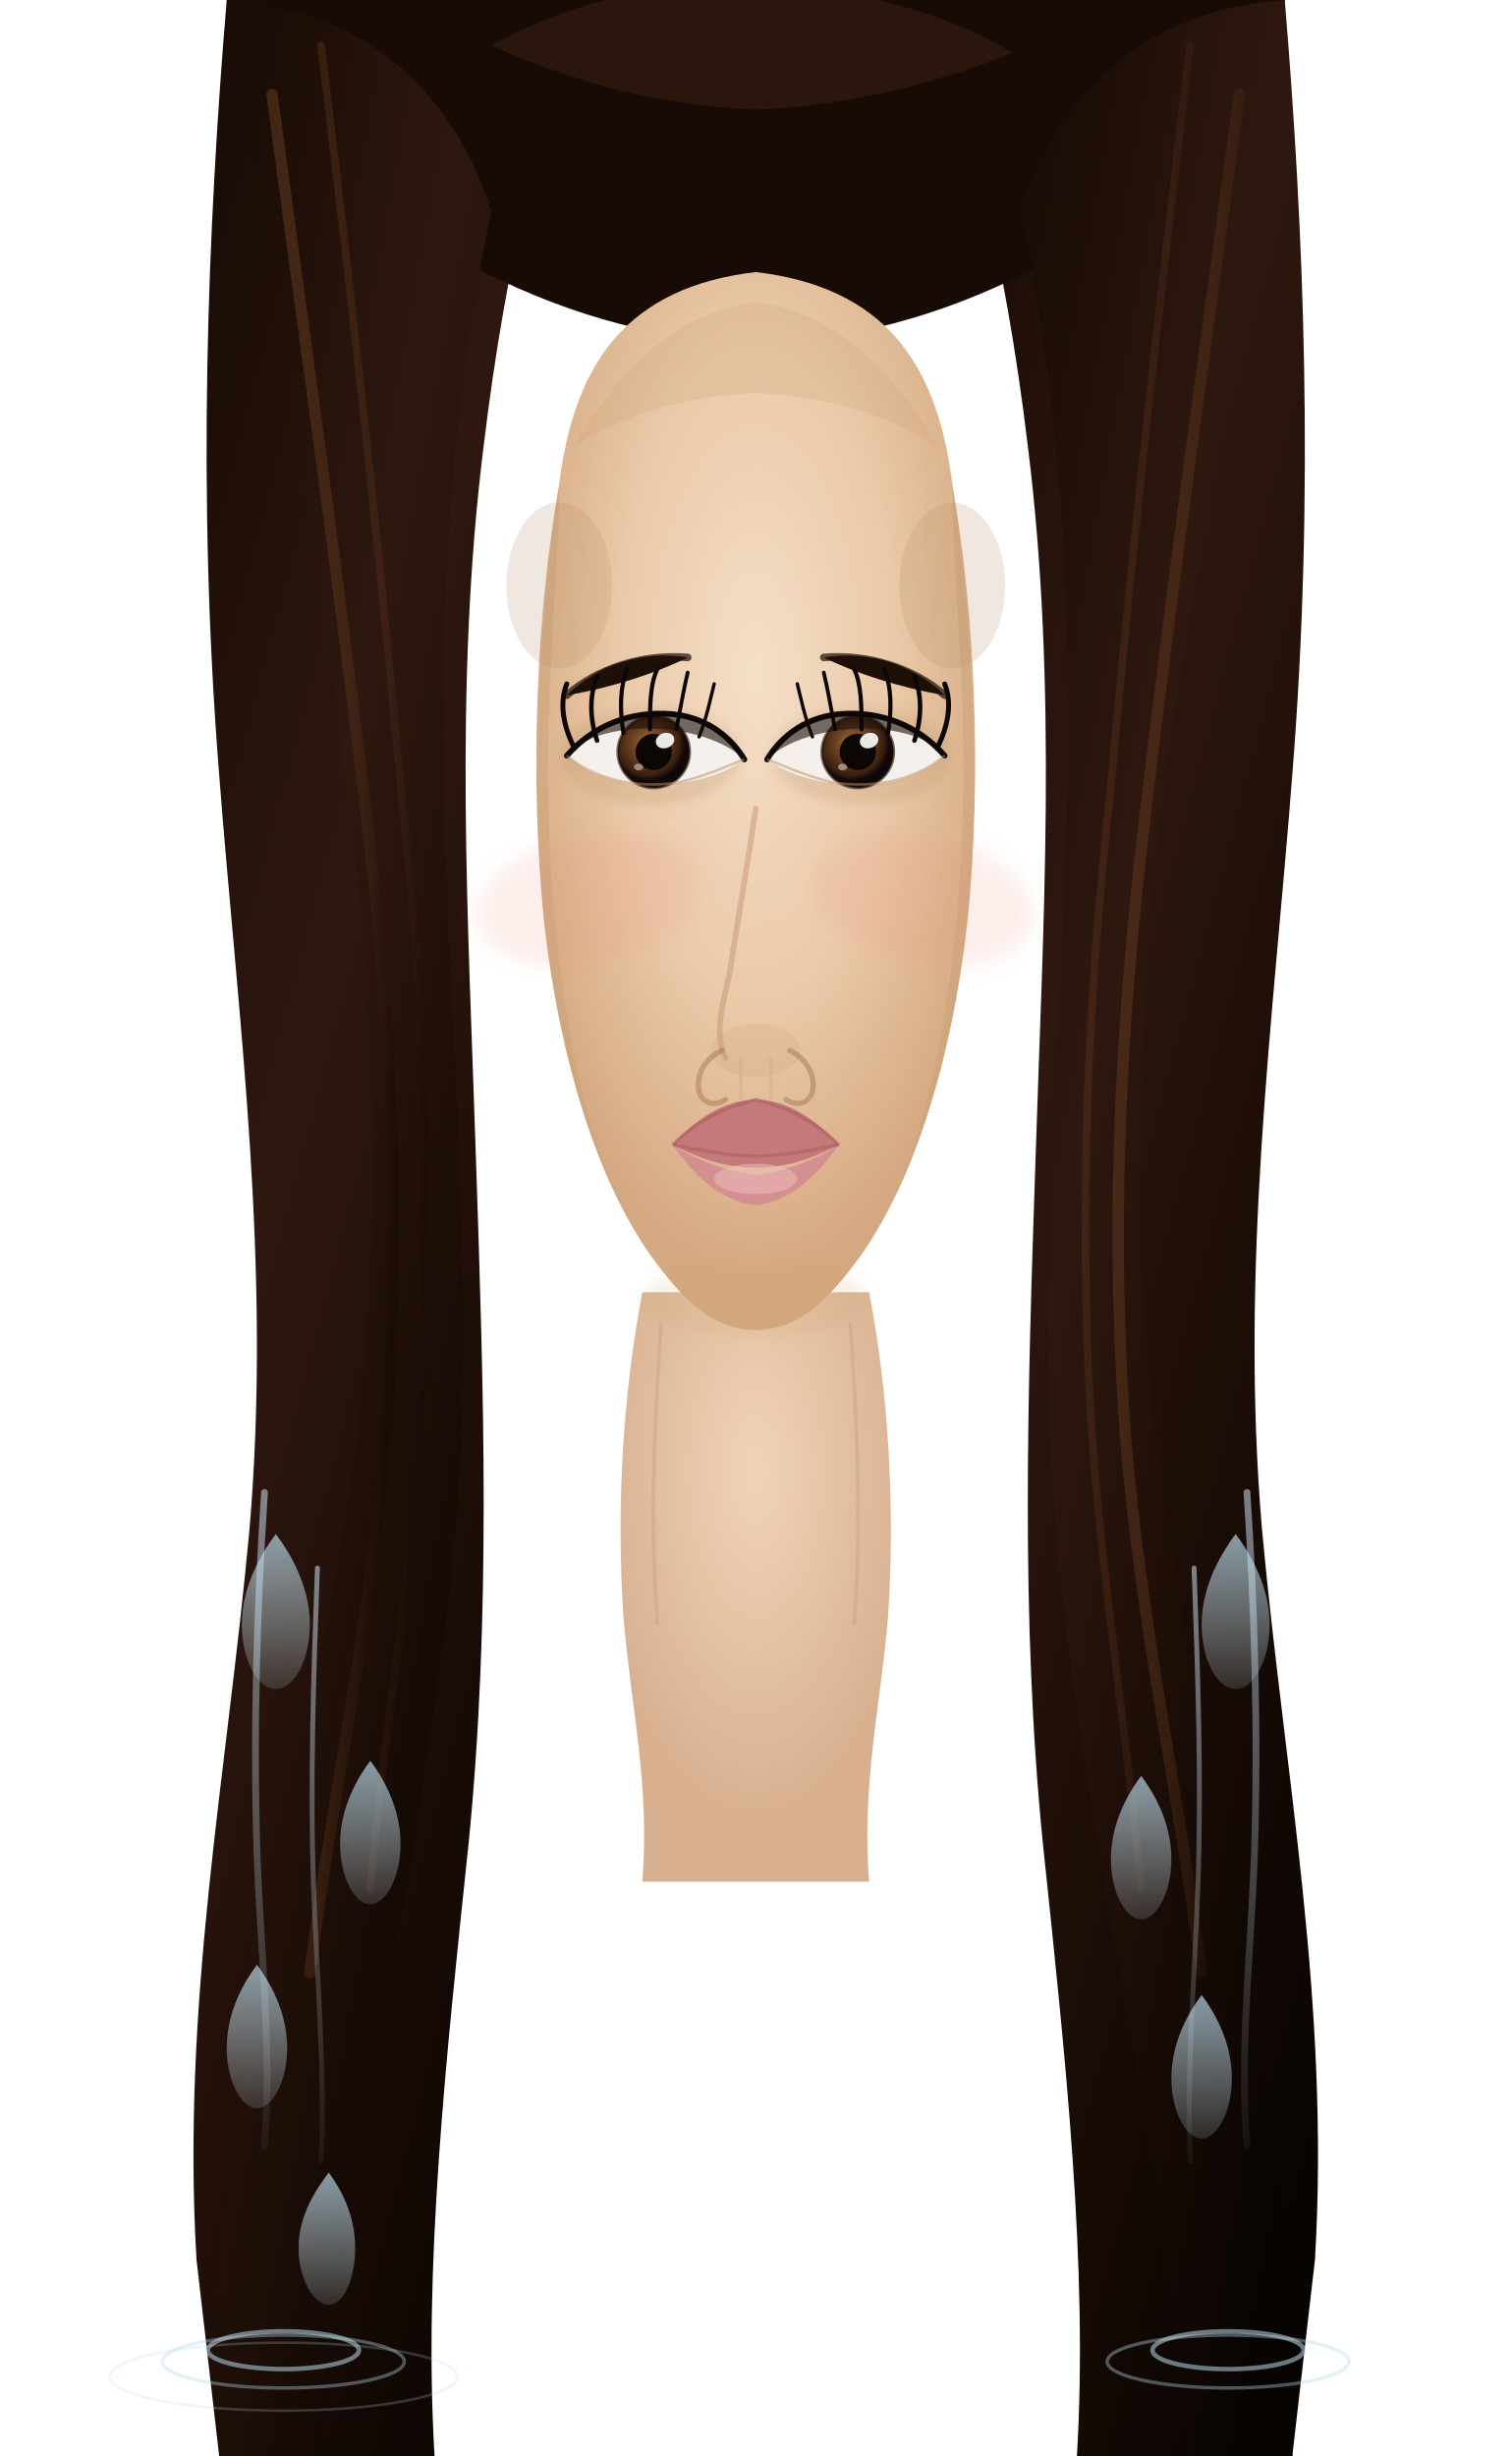
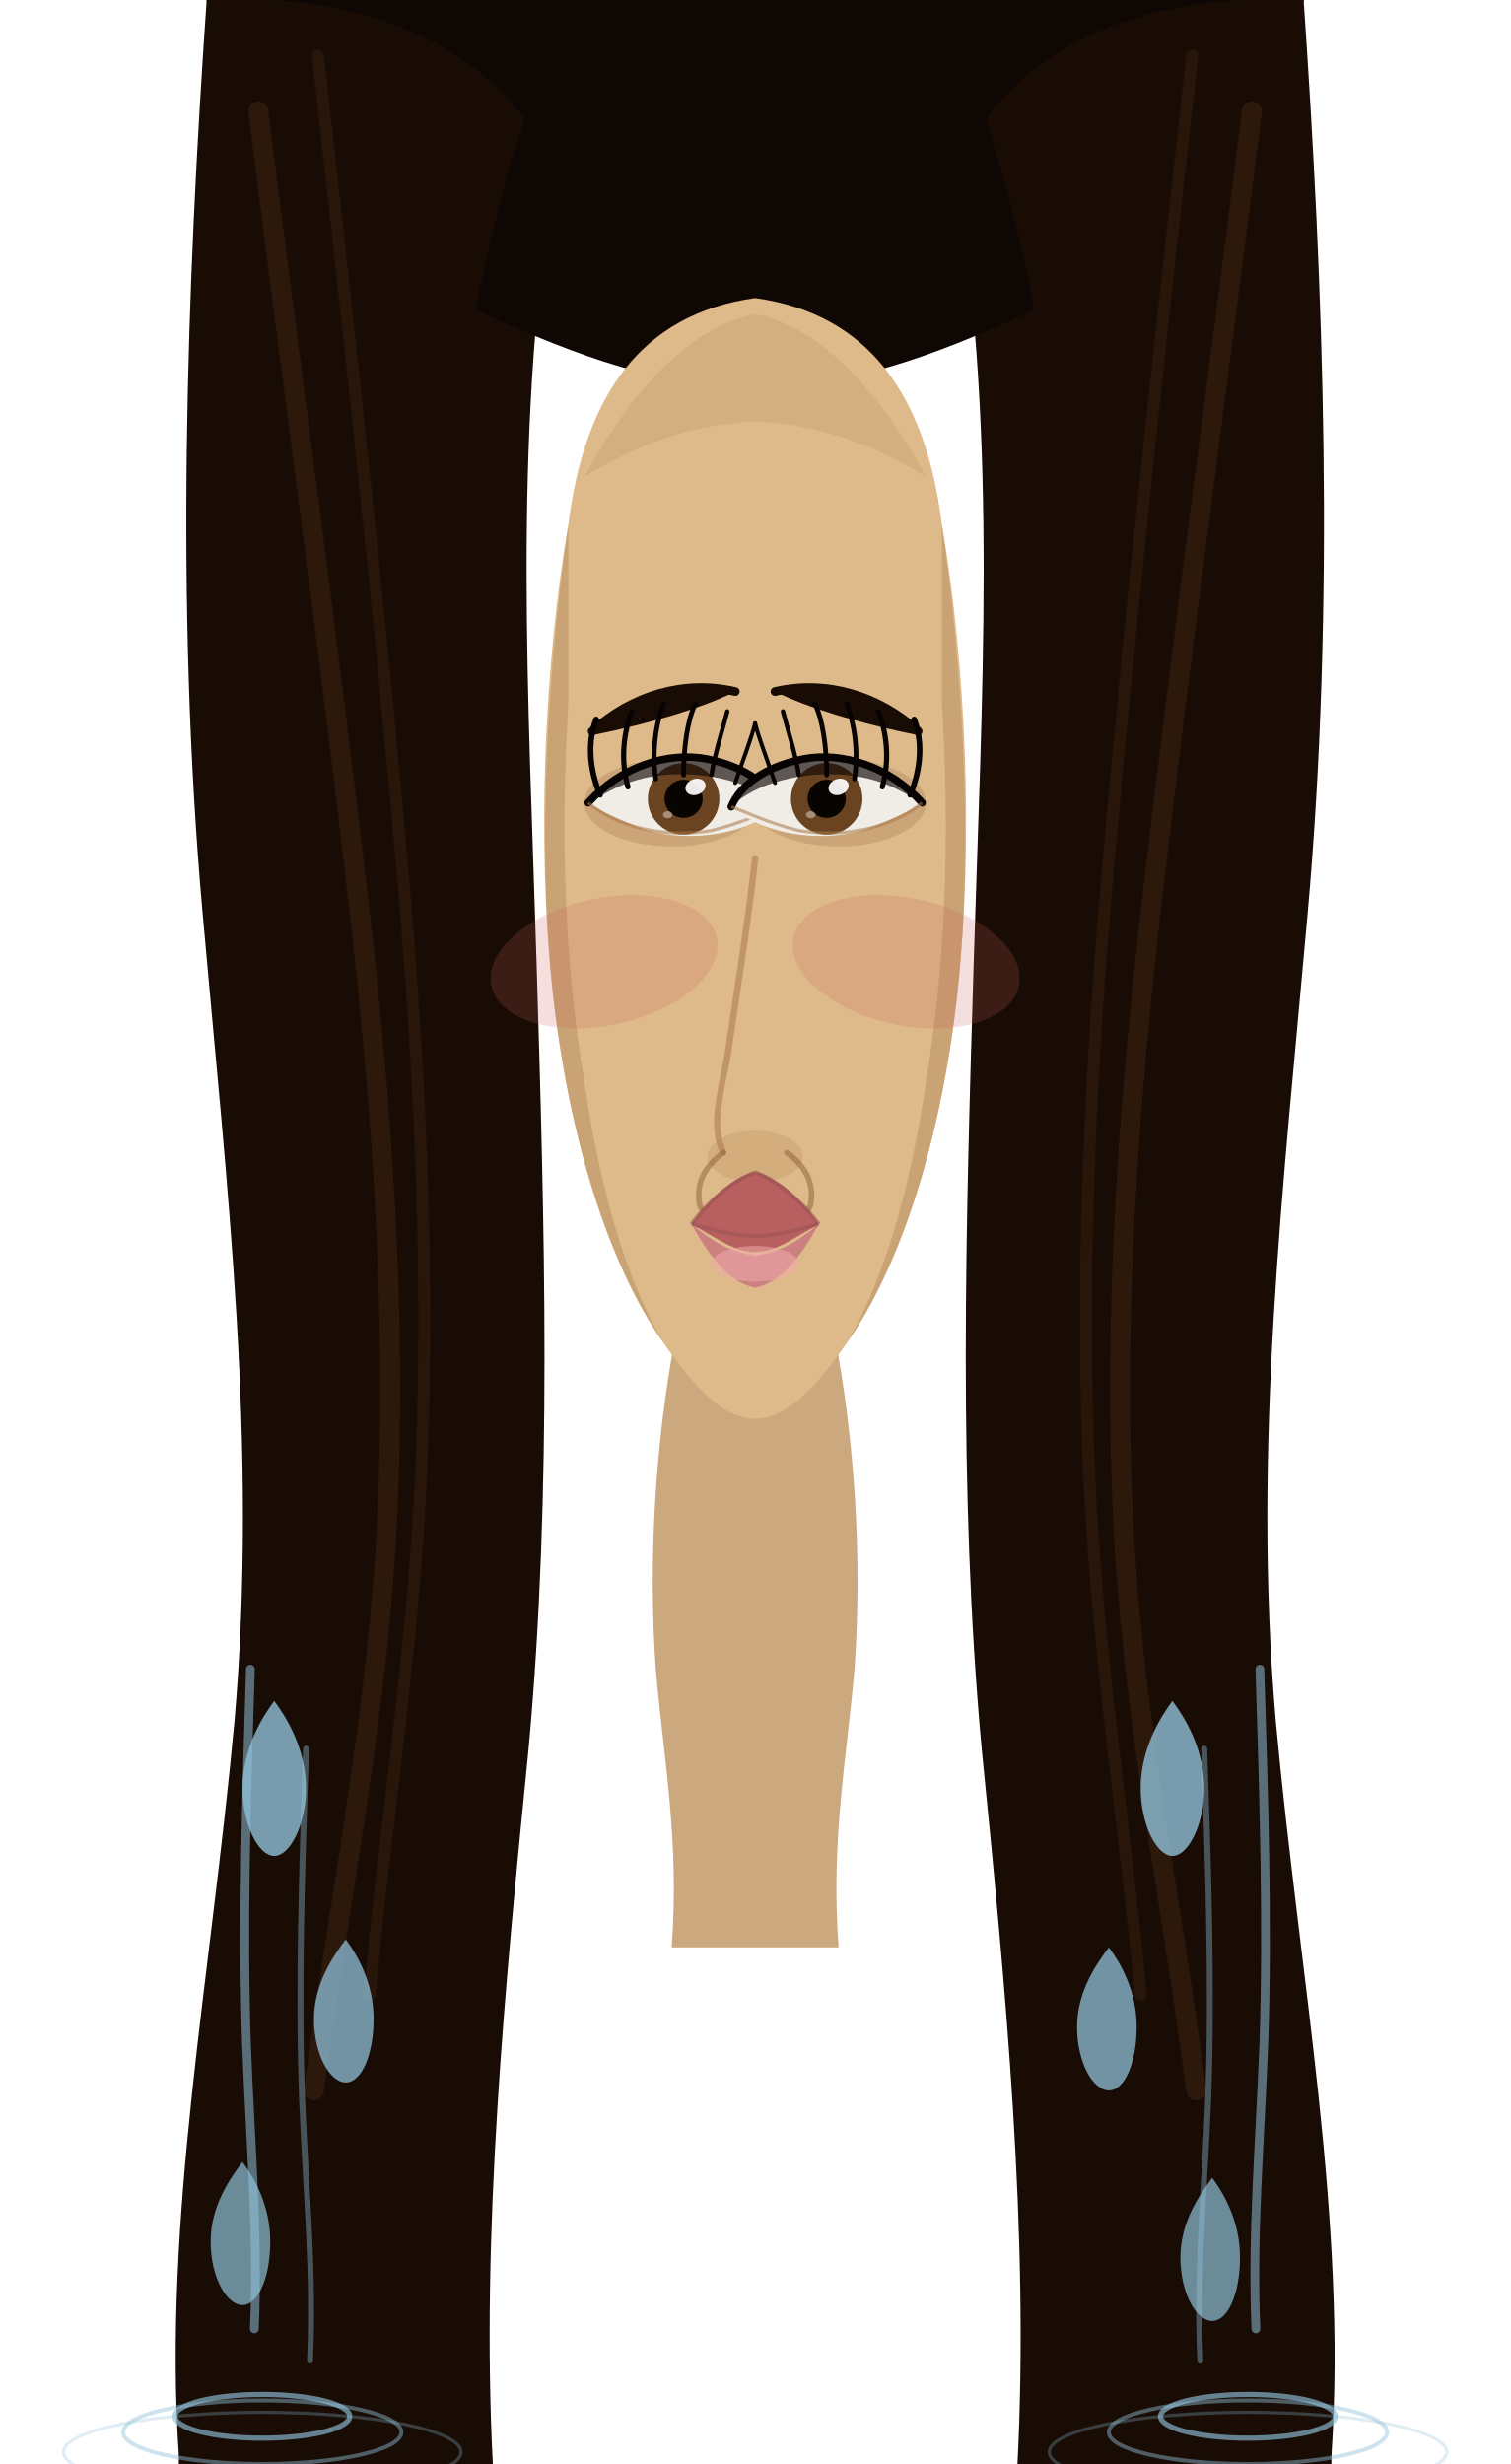
- <svg xmlns="http://www.w3.org/2000/svg" viewBox="0 0 400 650">
-   <defs>
-     <radialGradient id="skin" cx="50%" cy="38%" r="58%">
-       <stop offset="0%" stop-color="#f5dfc8" />
-       <stop offset="55%" stop-color="#eac9a8" />
-       <stop offset="100%" stop-color="#d4a880" />
-     </radialGradient>
-     <radialGradient id="skinNeck" cx="50%" cy="30%" r="60%">
-       <stop offset="0%" stop-color="#f0d4b8" />
-       <stop offset="100%" stop-color="#d8b090" />
-     </radialGradient>
-     <linearGradient id="hairMain" x1="20%" y1="0%" x2="80%" y2="100%">
-       <stop offset="0%" stop-color="#1a0c06" />
-       <stop offset="35%" stop-color="#2e1810" />
-       <stop offset="70%" stop-color="#1a0c06" />
-       <stop offset="100%" stop-color="#080402" />
-     </linearGradient>
-     <linearGradient id="hairSheen" x1="0%" y1="0%" x2="100%" y2="60%">
-       <stop offset="0%" stop-color="#4a2c18" stop-opacity="0.8" />
-       <stop offset="40%" stop-color="#6b3e22" stop-opacity="0.4" />
-       <stop offset="100%" stop-color="#1a0c06" stop-opacity="0.9" />
-     </linearGradient>
-     <radialGradient id="irisGrad" cx="42%" cy="38%" r="52%">
-       <stop offset="0%" stop-color="#a07040" />
-       <stop offset="45%" stop-color="#6b4020" />
-       <stop offset="85%" stop-color="#3a2010" />
-       <stop offset="100%" stop-color="#100808" />
-     </radialGradient>
-     <linearGradient id="waterDrop" x1="0%" y1="0%" x2="0%" y2="100%">
-       <stop offset="0%" stop-color="#b8d8e8" stop-opacity="0.7" />
-       <stop offset="100%" stop-color="#d8eef8" stop-opacity="0.15" />
-     </linearGradient>
-     <linearGradient id="waterFlow" x1="0%" y1="0%" x2="0%" y2="100%">
-       <stop offset="0%" stop-color="#c8e0f0" stop-opacity="0.55" />
-       <stop offset="100%" stop-color="#e0f0f8" stop-opacity="0.05" />
-     </linearGradient>
-     <filter id="softBlur">
-       <feGaussianBlur stdDeviation="1.2" />
-     </filter>
-     <filter id="verysoft">
-       <feGaussianBlur stdDeviation="2.5" />
-     </filter>
-   </defs>
-   <path d="M 60 0 C 55 60 52 130 58 205 C 63 270 72 335 66 405 C 60 470 48 530 52 598 L 58 650 L 115 650 C 112 600 118 545 124 488 C 130 428 128 368 126 308 C 124 245 120 182 128 118 C 134 68 144 28 155 5 C 128 -2 92 -2 60 0 Z" fill="url(#hairMain)" />
-   <path d="M 340 0 C 345 60 348 130 342 205 C 337 270 328 335 334 405 C 340 470 352 530 348 598 L 342 650 L 285 650 C 288 600 282 545 276 488 C 270 428 272 368 274 308 C 276 245 280 182 272 118 C 266 68 256 28 245 5 C 272 -2 308 -2 340 0 Z" fill="url(#hairMain)" />
-   <path d="M 60 0 C 95 -8 145 -14 200 -12 C 255 -10 305 -4 340 0 C 322 35 300 58 272 72 C 248 84 225 90 200 91 C 175 90 152 84 128 72 C 100 58 78 35 60 0 Z" fill="#180a04" />
-   <path d="M 130 12 C 152 0 175 -5 200 -4 C 225 -3 248 2 268 14 C 248 22 225 28 200 29 C 175 28 152 22 130 12 Z" fill="#3a2015" fill-opacity="0.55" />
-   <path d="M 170 342 C 165 368 163 398 165 428 C 167 452 172 472 170 498 L 230 498 C 228 472 233 452 235 428 C 237 398 235 368 230 342 Z" fill="url(#skinNeck)" />
-   <path d="M 175 350 C 173 378 172 405 174 430" stroke="#c4a080" stroke-width="1" fill="none" stroke-opacity="0.4" />
-   <path d="M 225 350 C 227 378 228 405 226 430" stroke="#c4a080" stroke-width="1" fill="none" stroke-opacity="0.4" />
-   <path d="M 148 128 C 152 96 166 76 200 72 C 234 76 248 96 252 128 C 258 162 260 205 256 244 C 252 280 242 312 228 332 C 218 346 210 352 200 352 C 190 352 182 346 172 332 C 158 312 148 280 144 244 C 140 205 142 162 148 128 Z" fill="url(#skin)" />
-   <path d="M 148 128 C 143 162 140 205 144 244 C 148 280 158 312 172 332 C 162 318 154 296 150 268 C 145 238 144 205 146 172 C 147 155 148 140 148 128 Z" fill="#c8a078" fill-opacity="0.45" />
-   <path d="M 252 128 C 257 162 260 205 256 244 C 252 280 242 312 228 332 C 238 318 246 296 250 268 C 255 238 256 205 254 172 C 253 155 252 140 252 128 Z" fill="#c8a078" fill-opacity="0.45" />
-   <path d="M 152 118 C 165 95 182 82 200 80 C 218 82 235 95 248 118 C 235 110 220 105 200 104 C 180 105 165 110 152 118 Z" fill="#c8a078" fill-opacity="0.22" />
-   <ellipse cx="148" cy="155" rx="14" ry="22" fill="#b89068" fill-opacity="0.2" />
-   <ellipse cx="252" cy="155" rx="14" ry="22" fill="#b89068" fill-opacity="0.2" />
-   <path d="M 150 184 C 158 176 170 172 182 174 C 174 178 162 182 150 184 Z" fill="#1e1008" />
-   <path d="M 150 184 C 158 177 170 173 182 174" stroke="#1e1008" stroke-width="2" stroke-linecap="round" fill="none" stroke-opacity="0.7" />
-   <path d="M 250 184 C 242 176 230 172 218 174 C 226 178 238 182 250 184 Z" fill="#1e1008" />
-   <path d="M 250 184 C 242 177 230 173 218 174" stroke="#1e1008" stroke-width="2" stroke-linecap="round" fill="none" stroke-opacity="0.7" />
-   <ellipse cx="172" cy="200" rx="24" ry="13" fill="#b89068" fill-opacity="0.22" filter="url(#softBlur)" />
-   <path d="M 150 200 C 157 191 167 188 178 189 C 189 191 195 196 197 201 C 189 207 175 209 164 207 C 156 205 152 202 150 200 Z" fill="#f5f0eb" />
-   <circle cx="173" cy="199" r="9.5" fill="url(#irisGrad)" />
-   <circle cx="173" cy="199" r="9.5" fill="none" stroke="#200e06" stroke-width="0.8" stroke-opacity="0.6" />
-   <circle cx="173" cy="199" r="4.8" fill="#0c0604" />
-   <ellipse cx="176" cy="196" rx="2.5" ry="2" fill="rgba(255,255,255,0.9)" transform="rotate(-20 176 196)" />
-   <ellipse cx="169" cy="203" rx="1.2" ry="0.9" fill="rgba(255,255,255,0.45)" />
-   <path d="M 150 200 C 157 191 167 188 178 189 C 189 191 195 196 197 201 C 191 195 178 192 167 193 C 157 194 153 197 150 200 Z" fill="#1e1008" fill-opacity="0.6" />
-   <path d="M 150 200 C 157 192 167 188 178 189 C 188 190 194 196 197 201" stroke="#0c0604" stroke-width="1.5" stroke-linecap="round" fill="none" />
-   <path d="M 150 200 C 157 206 168 209 180 207 C 188 205 194 202 197 201" stroke="#b89068" stroke-width="0.7" fill="none" stroke-opacity="0.5" />
-   <path d="M 152 198 C 149 192 148 186 150 181" stroke="#0c0604" stroke-width="1.3" stroke-linecap="round" fill="none" />
-   <path d="M 158 196 C 156 190 156 184 158 179" stroke="#0c0604" stroke-width="1.2" stroke-linecap="round" fill="none" />
-   <path d="M 165 194 C 164 188 164 182 166 177" stroke="#0c0604" stroke-width="1.1" stroke-linecap="round" fill="none" />
-   <path d="M 172 193 C 172 187 172 181 174 177" stroke="#0c0604" stroke-width="1.1" stroke-linecap="round" fill="none" />
-   <path d="M 179 193 C 180 188 181 182 182 178" stroke="#0c0604" stroke-width="1" stroke-linecap="round" fill="none" />
-   <path d="M 185 195 C 187 190 188 185 189 181" stroke="#0c0604" stroke-width="0.9" stroke-linecap="round" fill="none" />
-   <ellipse cx="228" cy="200" rx="24" ry="13" fill="#b89068" fill-opacity="0.22" filter="url(#softBlur)" />
-   <path d="M 250 200 C 243 191 233 188 222 189 C 211 191 205 196 203 201 C 211 207 225 209 236 207 C 244 205 248 202 250 200 Z" fill="#f5f0eb" />
-   <circle cx="227" cy="199" r="9.5" fill="url(#irisGrad)" />
-   <circle cx="227" cy="199" r="9.5" fill="none" stroke="#200e06" stroke-width="0.8" stroke-opacity="0.6" />
-   <circle cx="227" cy="199" r="4.8" fill="#0c0604" />
-   <ellipse cx="230" cy="196" rx="2.5" ry="2" fill="rgba(255,255,255,0.9)" transform="rotate(-20 230 196)" />
-   <ellipse cx="223" cy="203" rx="1.2" ry="0.9" fill="rgba(255,255,255,0.45)" />
-   <path d="M 250 200 C 243 191 233 188 222 189 C 211 191 205 196 203 201 C 209 195 222 192 233 193 C 243 194 247 197 250 200 Z" fill="#1e1008" fill-opacity="0.6" />
-   <path d="M 250 200 C 243 192 233 188 222 189 C 212 190 206 196 203 201" stroke="#0c0604" stroke-width="1.5" stroke-linecap="round" fill="none" />
-   <path d="M 250 200 C 243 206 232 209 220 207 C 212 205 206 202 203 201" stroke="#b89068" stroke-width="0.7" fill="none" stroke-opacity="0.5" />
-   <path d="M 248 198 C 251 192 252 186 250 181" stroke="#0c0604" stroke-width="1.3" stroke-linecap="round" fill="none" />
-   <path d="M 242 196 C 244 190 244 184 242 179" stroke="#0c0604" stroke-width="1.2" stroke-linecap="round" fill="none" />
-   <path d="M 235 194 C 236 188 236 182 234 177" stroke="#0c0604" stroke-width="1.1" stroke-linecap="round" fill="none" />
-   <path d="M 228 193 C 228 187 228 181 226 177" stroke="#0c0604" stroke-width="1.1" stroke-linecap="round" fill="none" />
-   <path d="M 221 193 C 220 188 219 182 218 178" stroke="#0c0604" stroke-width="1" stroke-linecap="round" fill="none" />
-   <path d="M 215 195 C 213 190 212 185 211 181" stroke="#0c0604" stroke-width="0.9" stroke-linecap="round" fill="none" />
-   <path d="M 200 214 C 198 228 195 245 193 258 C 191 267 189 274 192 280" stroke="#c0906a" stroke-width="1.5" fill="none" stroke-opacity="0.45" stroke-linecap="round" />
-   <ellipse cx="200" cy="278" rx="12" ry="7" fill="#c8a070" fill-opacity="0.18" />
-   <path d="M 191 278 C 187 280 184 284 185 289 C 186 292 189 293 192 291" stroke="#9a6840" stroke-width="1.4" fill="none" stroke-opacity="0.4" stroke-linecap="round" />
-   <path d="M 209 278 C 213 280 216 284 215 289 C 214 292 211 293 208 291" stroke="#9a6840" stroke-width="1.4" fill="none" stroke-opacity="0.4" stroke-linecap="round" />
-   <ellipse cx="156" cy="238" rx="30" ry="17" fill="#e89080" fill-opacity="0.16" transform="rotate(-12 156 238)" filter="url(#verysoft)" />
-   <ellipse cx="244" cy="238" rx="30" ry="17" fill="#e89080" fill-opacity="0.16" transform="rotate(12 244 238)" filter="url(#verysoft)" />
-   <path d="M 178 303 C 186 294 194 291 200 291 C 206 291 214 294 222 303 C 214 307 208 309 200 309 C 192 309 186 307 178 303 Z" fill="#c47a7a" />
-   <path d="M 178 303 C 184 297 192 293 197 292 L 200 291 L 203 292 C 208 293 216 297 222 303" stroke="#a85858" stroke-width="0.9" fill="none" stroke-opacity="0.5" />
-   <path d="M 178 303 C 185 313 192 318 200 319 C 208 318 215 313 222 303 C 214 308 207 310 200 311 C 193 310 186 308 178 303 Z" fill="#d49090" />
-   <ellipse cx="200" cy="312" rx="11" ry="4" fill="#f0c0c0" fill-opacity="0.5" />
-   <path d="M 178 303 C 188 305 195 306 200 306 C 205 306 212 305 222 303" stroke="#a85858" stroke-width="0.9" fill="none" stroke-opacity="0.45" />
-   <path d="M 196 291 L 196 280" stroke="#c8a070" stroke-width="0.9" stroke-opacity="0.3" fill="none" />
-   <path d="M 204 291 L 204 280" stroke="#c8a070" stroke-width="0.9" stroke-opacity="0.3" fill="none" />
-   <ellipse cx="200" cy="344" rx="30" ry="10" fill="#c8a070" fill-opacity="0.14" filter="url(#softBlur)" />
-   <path d="M 60 0 C 68 55 78 118 88 182 C 96 235 100 285 98 336 C 96 382 88 422 80 468 C 72 512 62 556 58 605 L 58 650 L 86 650 C 88 608 96 565 104 520 C 112 472 120 428 122 382 C 124 332 120 280 118 228 C 116 172 118 112 130 56 C 118 18 90 2 60 0 Z" fill="url(#hairMain)" />
-   <path d="M 340 0 C 332 55 322 118 312 182 C 304 235 300 285 302 336 C 304 382 312 422 320 468 C 328 512 338 556 342 605 L 342 650 L 314 650 C 312 608 304 565 296 520 C 288 472 280 428 278 382 C 276 332 280 280 282 228 C 284 172 282 112 270 56 C 282 18 310 2 340 0 Z" fill="url(#hairMain)" />
-   <path d="M 72 25 C 80 85 90 155 98 225 C 104 278 106 330 102 382 C 98 430 88 475 82 522" stroke="url(#hairSheen)" stroke-width="3" stroke-linecap="round" fill="none" />
-   <path d="M 85 12 C 92 70 100 140 106 208 C 112 262 114 312 112 362 C 110 410 102 455 98 500" stroke="url(#hairSheen)" stroke-width="2" stroke-linecap="round" fill="none" stroke-opacity="0.7" />
-   <path d="M 328 25 C 320 85 310 155 302 225 C 296 278 294 330 298 382 C 302 430 312 475 318 522" stroke="url(#hairSheen)" stroke-width="3" stroke-linecap="round" fill="none" />
-   <path d="M 315 12 C 308 70 300 140 294 208 C 288 262 286 312 288 362 C 290 410 298 455 302 500" stroke="url(#hairSheen)" stroke-width="2" stroke-linecap="round" fill="none" stroke-opacity="0.7" />
-   <path d="M 82 430 C 82 419 76 410 73 406 C 70 410 64 419 64 430 C 64 439 68 447 73 447 C 78 447 82 439 82 430 Z" fill="url(#waterDrop)" />
-   <path d="M 106 488 C 106 478 101 470 98 466 C 95 470 90 478 90 488 C 90 497 94 504 98 504 C 102 504 106 497 106 488 Z" fill="url(#waterDrop)" />
-   <path d="M 76 542 C 76 532 71 524 68 520 C 65 524 60 532 60 542 C 60 551 64 558 68 558 C 72 558 76 551 76 542 Z" fill="url(#waterDrop)" />
-   <path d="M 94 595 C 94 586 90 579 87 575 C 84 579 79 586 79 595 C 79 603 83 610 87 610 C 91 610 94 603 94 595 Z" fill="url(#waterDrop)" />
-   <path d="M 336 430 C 336 419 330 410 327 406 C 324 410 318 419 318 430 C 318 439 322 447 327 447 C 332 447 336 439 336 430 Z" fill="url(#waterDrop)" />
-   <path d="M 310 492 C 310 482 305 474 302 470 C 299 474 294 482 294 492 C 294 501 298 508 302 508 C 306 508 310 501 310 492 Z" fill="url(#waterDrop)" />
-   <path d="M 326 550 C 326 540 321 532 318 528 C 315 532 310 540 310 550 C 310 559 314 566 318 566 C 322 566 326 559 326 550 Z" fill="url(#waterDrop)" />
-   <path d="M 70 395 C 68 425 67 458 68 490 C 69 518 72 542 70 568" stroke="url(#waterFlow)" stroke-width="1.8" stroke-linecap="round" fill="none" />
-   <path d="M 84 415 C 83 443 82 472 83 500 C 84 526 86 548 85 572" stroke="url(#waterFlow)" stroke-width="1.3" stroke-linecap="round" fill="none" />
-   <path d="M 330 395 C 332 425 333 458 332 490 C 331 518 328 542 330 568" stroke="url(#waterFlow)" stroke-width="1.8" stroke-linecap="round" fill="none" />
-   <path d="M 316 415 C 317 443 318 472 317 500 C 316 526 314 548 315 572" stroke="url(#waterFlow)" stroke-width="1.3" stroke-linecap="round" fill="none" />
-   <ellipse cx="75" cy="622" rx="20" ry="5" stroke="#b8d8e8" stroke-width="1.2" fill="none" stroke-opacity="0.55" />
-   <ellipse cx="75" cy="625" rx="32" ry="7" stroke="#b8d8e8" stroke-width="0.9" fill="none" stroke-opacity="0.38" />
-   <ellipse cx="75" cy="629" rx="46" ry="9" stroke="#b8d8e8" stroke-width="0.7" fill="none" stroke-opacity="0.22" />
-   <ellipse cx="325" cy="622" rx="20" ry="5" stroke="#b8d8e8" stroke-width="1.2" fill="none" stroke-opacity="0.55" />
-   <ellipse cx="325" cy="625" rx="32" ry="7" stroke="#b8d8e8" stroke-width="0.9" fill="none" stroke-opacity="0.38" />
+ <svg xmlns="http://www.w3.org/2000/svg" viewBox="0 0 380 620">
+   <path d="M 52 0 C 47 72 44 152 51 230 C 57 298 65 364 59 433 C 53 498 41 558 45 618 L 52 620 L 124 620 C 121 562 127 500 133 440 C 139 375 137 308 135 242 C 133 176 129 110 139 48 C 124 14 88 -2 52 0 Z" fill="#180c05" />
+   <path d="M 328 0 C 333 72 336 152 329 230 C 323 298 315 364 321 433 C 327 498 339 558 335 618 L 328 620 L 256 620 C 259 562 253 500 247 440 C 241 375 243 308 245 242 C 247 176 251 110 241 48 C 256 14 292 -2 328 0 Z" fill="#180c05" />
+   <path d="M 52 0 C 88 -10 142 -16 190 -13 C 238 -10 292 -4 328 0 C 310 40 287 65 258 79 C 234 90 214 97 190 98 C 166 97 146 90 122 79 C 93 65 70 40 52 0 Z" fill="#0e0703" />
+   <path d="M 170 336 C 165 362 163 392 165 420 C 167 443 171 463 169 490 L 211 490 C 209 463 213 443 215 420 C 217 392 215 362 210 336 Z" fill="#cca87e" />
+   <path d="M 143 132 C 147 100 161 79 190 75 C 219 79 233 100 237 132 C 243 167 245 211 241 249 C 237 286 227 318 213 338 C 204 351 197 357 190 357 C 183 357 176 351 167 338 C 153 318 143 286 139 249 C 135 211 137 167 143 132 Z" fill="#deba8a" />
+   <path d="M 143 132 C 138 167 135 211 139 249 C 143 286 153 318 167 338 C 158 323 151 300 147 272 C 142 242 141 210 143 177 C 143 162 143 146 143 132 Z" fill="#b89060" opacity="0.55" />
+   <path d="M 237 132 C 242 167 245 211 241 249 C 237 286 227 318 213 338 C 222 323 229 300 233 272 C 238 242 239 210 237 177 C 237 162 237 146 237 132 Z" fill="#b89060" opacity="0.55" />
+   <path d="M 147 120 C 160 96 175 82 190 79 C 205 82 220 96 233 120 C 220 112 207 107 190 106 C 173 107 160 112 147 120 Z" fill="#b89060" opacity="0.28" />
+   <path d="M 149 185 C 159 176 172 172 185 174 C 177 178 164 182 149 185 Z" fill="#180c05" />
+   <path d="M 149 184 C 159 175 172 171 185 174" stroke="#180c05" stroke-width="2.2" stroke-linecap="round" fill="none" />
+   <path d="M 231 185 C 221 176 208 172 195 174 C 203 178 216 182 231 185 Z" fill="#180c05" />
+   <path d="M 231 184 C 221 175 208 171 195 174" stroke="#180c05" stroke-width="2.2" stroke-linecap="round" fill="none" />
+   <ellipse cx="169" cy="202" rx="22" ry="11" fill="#9a7048" opacity="0.28" />
+   <path d="M 148 202 C 156 192 168 189 178 191 C 188 193 194 198 196 203 C 188 210 174 212 163 209 C 155 206 151 204 148 202 Z" fill="#f0ece6" />
+   <circle cx="172" cy="201" r="9" fill="#6a4320" />
+   <circle cx="172" cy="201" r="4.8" fill="#080402" />
+   <ellipse cx="175" cy="198" rx="2.6" ry="2" fill="rgba(255,255,255,0.92)" transform="rotate(-20 175 198)" />
+   <ellipse cx="168" cy="205" rx="1.2" ry="0.9" fill="rgba(255,255,255,0.4)" />
+   <path d="M 148 202 C 156 192 168 189 178 191 C 188 193 194 198 196 203 C 190 197 178 194 167 195 C 157 196 152 200 148 202 Z" fill="#100704" opacity="0.65" />
+   <path d="M 148 202 C 156 193 168 189 178 191 C 188 193 194 198 196 203" stroke="#060302" stroke-width="1.9" stroke-linecap="round" fill="none" />
+   <path d="M 148 202 C 155 208 167 211 179 209 C 187 207 193 204 196 203" stroke="#a87848" stroke-width="0.8" fill="none" opacity="0.55" />
+   <path d="M 151 200 C 148 193 148 186 150 181" stroke="#060302" stroke-width="1.4" stroke-linecap="round" fill="none" />
+   <path d="M 158 198 C 156 191 157 184 159 179" stroke="#060302" stroke-width="1.3" stroke-linecap="round" fill="none" />
+   <path d="M 165 196 C 164 189 165 182 167 177" stroke="#060302" stroke-width="1.2" stroke-linecap="round" fill="none" />
+   <path d="M 172 195 C 172 188 173 181 175 177" stroke="#060302" stroke-width="1.2" stroke-linecap="round" fill="none" />
+   <path d="M 179 195 C 180 189 182 183 183 179" stroke="#060302" stroke-width="1.1" stroke-linecap="round" fill="none" />
+   <path d="M 185 197 C 187 191 189 186 190 182" stroke="#060302" stroke-width="1" stroke-linecap="round" fill="none" />
+   <ellipse cx="211" cy="202" rx="22" ry="11" fill="#9a7048" opacity="0.28" />
+   <path d="M 232 202 C 224 192 212 189 202 191 C 192 193 186 198 184 203 C 192 210 206 212 217 209 C 225 206 229 204 232 202 Z" fill="#f0ece6" />
+   <circle cx="208" cy="201" r="9" fill="#6a4320" />
+   <circle cx="208" cy="201" r="4.8" fill="#080402" />
+   <ellipse cx="211" cy="198" rx="2.6" ry="2" fill="rgba(255,255,255,0.92)" transform="rotate(-20 211 198)" />
+   <ellipse cx="204" cy="205" rx="1.2" ry="0.9" fill="rgba(255,255,255,0.4)" />
+   <path d="M 232 202 C 224 192 212 189 202 191 C 192 193 186 198 184 203 C 190 197 202 194 213 195 C 223 196 228 200 232 202 Z" fill="#100704" opacity="0.65" />
+   <path d="M 232 202 C 224 193 212 189 202 191 C 192 193 186 198 184 203" stroke="#060302" stroke-width="1.9" stroke-linecap="round" fill="none" />
+   <path d="M 232 202 C 225 208 213 211 201 209 C 193 207 187 204 184 203" stroke="#a87848" stroke-width="0.8" fill="none" opacity="0.55" />
+   <path d="M 229 200 C 232 193 232 186 230 181" stroke="#060302" stroke-width="1.4" stroke-linecap="round" fill="none" />
+   <path d="M 222 198 C 224 191 223 184 221 179" stroke="#060302" stroke-width="1.3" stroke-linecap="round" fill="none" />
+   <path d="M 215 196 C 216 189 215 182 213 177" stroke="#060302" stroke-width="1.2" stroke-linecap="round" fill="none" />
+   <path d="M 208 195 C 208 188 207 181 205 177" stroke="#060302" stroke-width="1.2" stroke-linecap="round" fill="none" />
+   <path d="M 201 195 C 200 189 198 183 197 179" stroke="#060302" stroke-width="1.1" stroke-linecap="round" fill="none" />
+   <path d="M 195 197 C 193 191 191 186 190 182" stroke="#060302" stroke-width="1" stroke-linecap="round" fill="none" />
+   <path d="M 190 216 C 188 234 185 252 183 266 C 181 276 179 284 182 290" stroke="#a87848" stroke-width="1.6" fill="none" stroke-linecap="round" opacity="0.55" />
+   <ellipse cx="190" cy="291" rx="12" ry="6.5" fill="#a87848" opacity="0.2" />
+   <path d="M 182 290 C 178 293 175 297 176 303 C 177 306 180 308 183 305" stroke="#886038" stroke-width="1.4" fill="none" stroke-linecap="round" opacity="0.5" />
+   <path d="M 198 290 C 202 293 205 297 204 303 C 203 306 200 308 197 305" stroke="#886038" stroke-width="1.4" fill="none" stroke-linecap="round" opacity="0.5" />
+   <ellipse cx="152" cy="242" rx="29" ry="16" fill="#c86058" opacity="0.2" transform="rotate(-12 152 242)" />
+   <ellipse cx="228" cy="242" rx="29" ry="16" fill="#c86058" opacity="0.2" transform="rotate(12 228 242)" />
+   <path d="M 174 308 C 181 298 188 295 190 295 C 192 295 199 298 206 308 C 199 312 195 315 190 315 C 185 315 181 312 174 308 Z" fill="#b86060" />
+   <path d="M 174 308 C 180 300 187 296 190 295 C 193 296 200 300 206 308" stroke="#985050" stroke-width="1" fill="none" opacity="0.6" />
+   <path d="M 174 308 C 180 319 185 323 190 324 C 195 323 200 319 206 308 C 200 313 196 315 190 316 C 184 315 180 313 174 308 Z" fill="#cc8080" />
+   <ellipse cx="190" cy="318" rx="11" ry="4.5" fill="#eeaaaa" opacity="0.55" />
+   <path d="M 174 308 C 181 310 186 311 190 311 C 194 311 199 310 206 308" stroke="#985050" stroke-width="1" fill="none" opacity="0.5" />
+   <path d="M 52 0 C 60 62 70 132 80 200 C 88 255 92 306 90 356 C 88 402 80 445 72 488 C 64 530 52 570 45 618 L 45 620 L 74 620 C 80 575 90 532 98 488 C 106 442 114 396 116 350 C 118 300 114 248 112 196 C 110 142 114 85 132 30 C 116 8 86 -2 52 0 Z" fill="#180c05" />
+   <path d="M 328 0 C 320 62 310 132 300 200 C 292 255 288 306 290 356 C 292 402 300 445 308 488 C 316 530 328 570 335 618 L 335 620 L 306 620 C 300 575 290 532 282 488 C 274 442 266 396 264 350 C 262 300 266 248 268 196 C 270 142 266 85 248 30 C 264 8 294 -2 328 0 Z" fill="#180c05" />
+   <path d="M 65 28 C 73 92 83 164 91 234 C 97 288 100 340 97 390 C 94 437 85 480 79 526" stroke="#382010" stroke-width="5" stroke-linecap="round" fill="none" opacity="0.65" />
+   <path d="M 80 14 C 87 76 95 148 101 216 C 106 272 108 322 106 370 C 104 416 97 458 93 502" stroke="#382010" stroke-width="3" stroke-linecap="round" fill="none" opacity="0.5" />
+   <path d="M 315 28 C 307 92 297 164 289 234 C 283 288 280 340 283 390 C 286 437 295 480 301 526" stroke="#382010" stroke-width="5" stroke-linecap="round" fill="none" opacity="0.65" />
+   <path d="M 300 14 C 293 76 285 148 279 216 C 274 272 272 322 274 370 C 276 416 283 458 287 502" stroke="#382010" stroke-width="3" stroke-linecap="round" fill="none" opacity="0.5" />
+   <path d="M 77 450 C 77 440 72 432 69 428 C 66 432 61 440 61 450 C 61 459 65 467 69 467 C 73 467 77 459 77 450 Z" fill="#90c0d8" opacity="0.8" />
+   <path d="M 94 508 C 94 499 90 492 87 488 C 84 492 79 499 79 508 C 79 517 83 524 87 524 C 91 524 94 517 94 508 Z" fill="#90c0d8" opacity="0.75" />
+   <path d="M 68 564 C 68 555 64 548 61 544 C 58 548 53 555 53 564 C 53 573 57 580 61 580 C 65 580 68 573 68 564 Z" fill="#90c0d8" opacity="0.7" />
+   <path d="M 303 450 C 303 440 298 432 295 428 C 292 432 287 440 287 450 C 287 459 291 467 295 467 C 299 467 303 459 303 450 Z" fill="#90c0d8" opacity="0.8" />
+   <path d="M 286 510 C 286 501 282 494 279 490 C 276 494 271 501 271 510 C 271 519 275 526 279 526 C 283 526 286 519 286 510 Z" fill="#90c0d8" opacity="0.75" />
+   <path d="M 312 568 C 312 559 308 552 305 548 C 302 552 297 559 297 568 C 297 577 301 584 305 584 C 309 584 312 577 312 568 Z" fill="#90c0d8" opacity="0.7" />
+   <path d="M 63 420 C 62 452 61 484 62 514 C 63 540 65 562 64 586" stroke="#90c0d8" stroke-width="2.2" stroke-linecap="round" fill="none" opacity="0.55" />
+   <path d="M 77 440 C 76 470 75 500 76 528 C 77 552 79 572 78 594" stroke="#90c0d8" stroke-width="1.5" stroke-linecap="round" fill="none" opacity="0.4" />
+   <path d="M 317 420 C 318 452 319 484 318 514 C 317 540 315 562 316 586" stroke="#90c0d8" stroke-width="2.2" stroke-linecap="round" fill="none" opacity="0.55" />
+   <path d="M 303 440 C 304 470 305 500 304 528 C 303 552 301 572 302 594" stroke="#90c0d8" stroke-width="1.5" stroke-linecap="round" fill="none" opacity="0.4" />
+   <ellipse cx="66" cy="608" rx="22" ry="5.5" stroke="#90c0d8" stroke-width="1.3" fill="none" opacity="0.65" />
+   <ellipse cx="66" cy="612" rx="35" ry="8" stroke="#90c0d8" stroke-width="1" fill="none" opacity="0.45" />
+   <ellipse cx="66" cy="617" rx="50" ry="10" stroke="#90c0d8" stroke-width="0.8" fill="none" opacity="0.28" />
+   <ellipse cx="314" cy="608" rx="22" ry="5.5" stroke="#90c0d8" stroke-width="1.3" fill="none" opacity="0.65" />
+   <ellipse cx="314" cy="612" rx="35" ry="8" stroke="#90c0d8" stroke-width="1" fill="none" opacity="0.45" />
+   <ellipse cx="314" cy="617" rx="50" ry="10" stroke="#90c0d8" stroke-width="0.8" fill="none" opacity="0.28" />
</svg>
